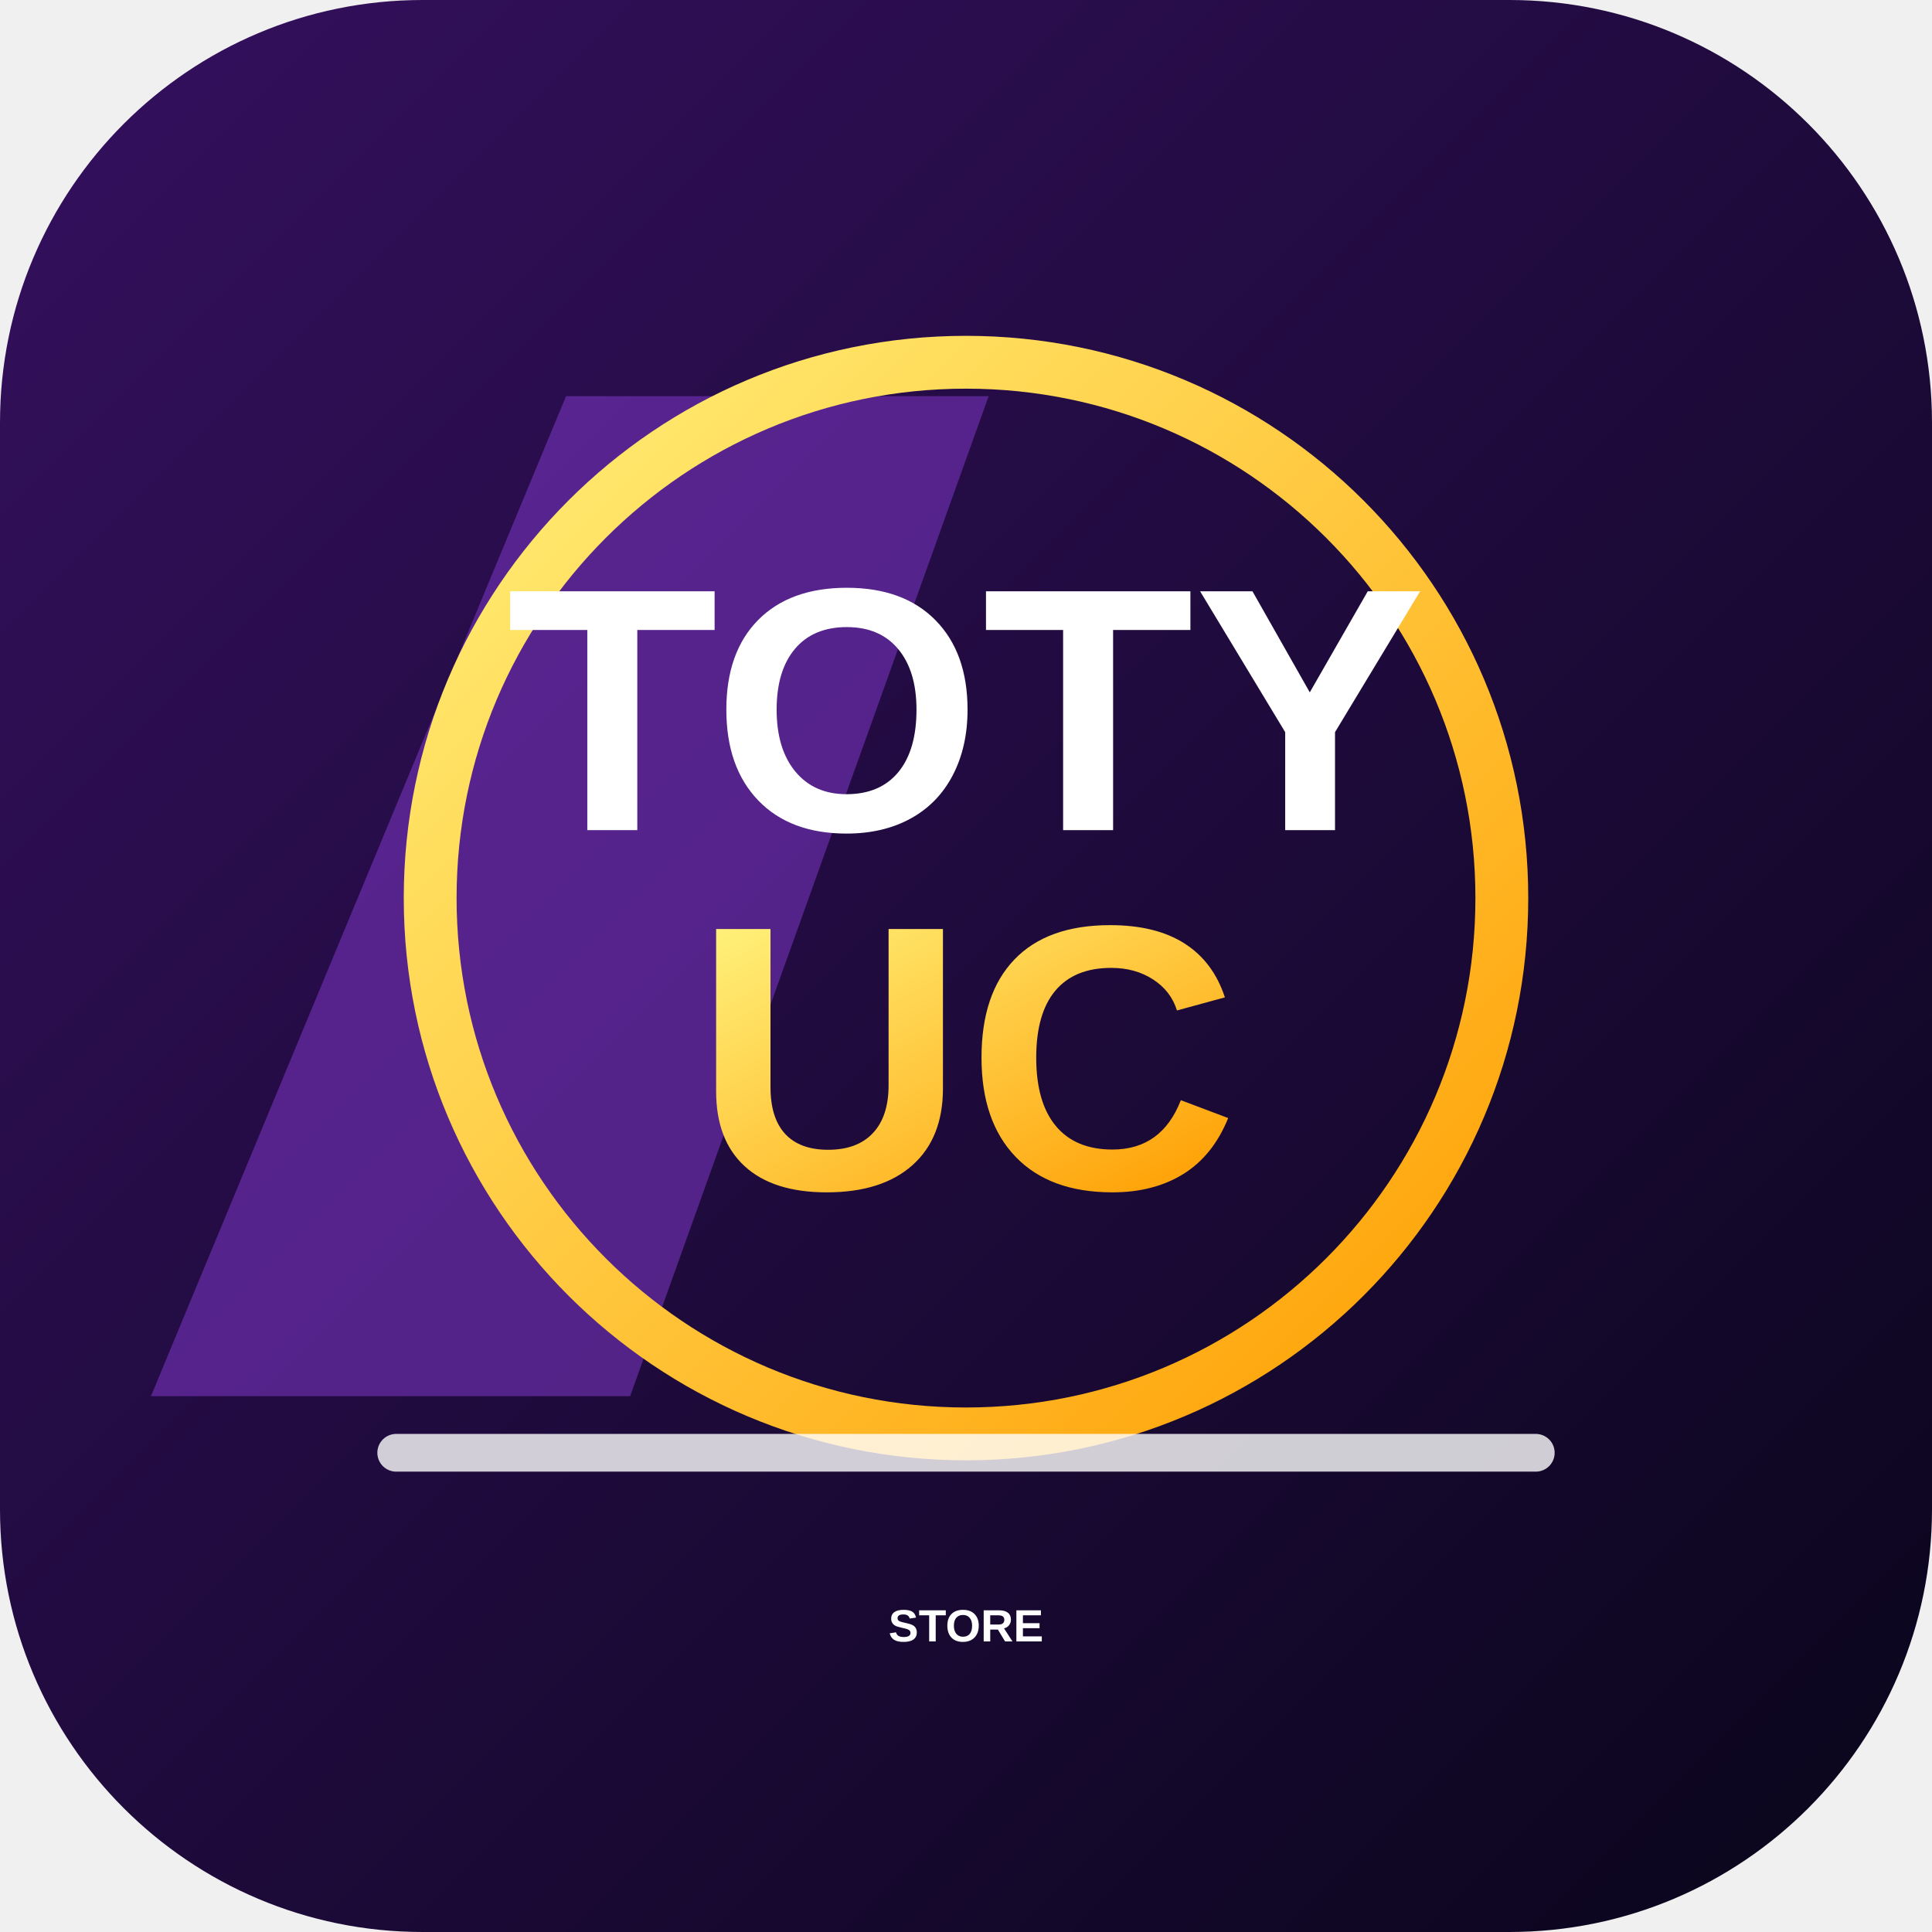
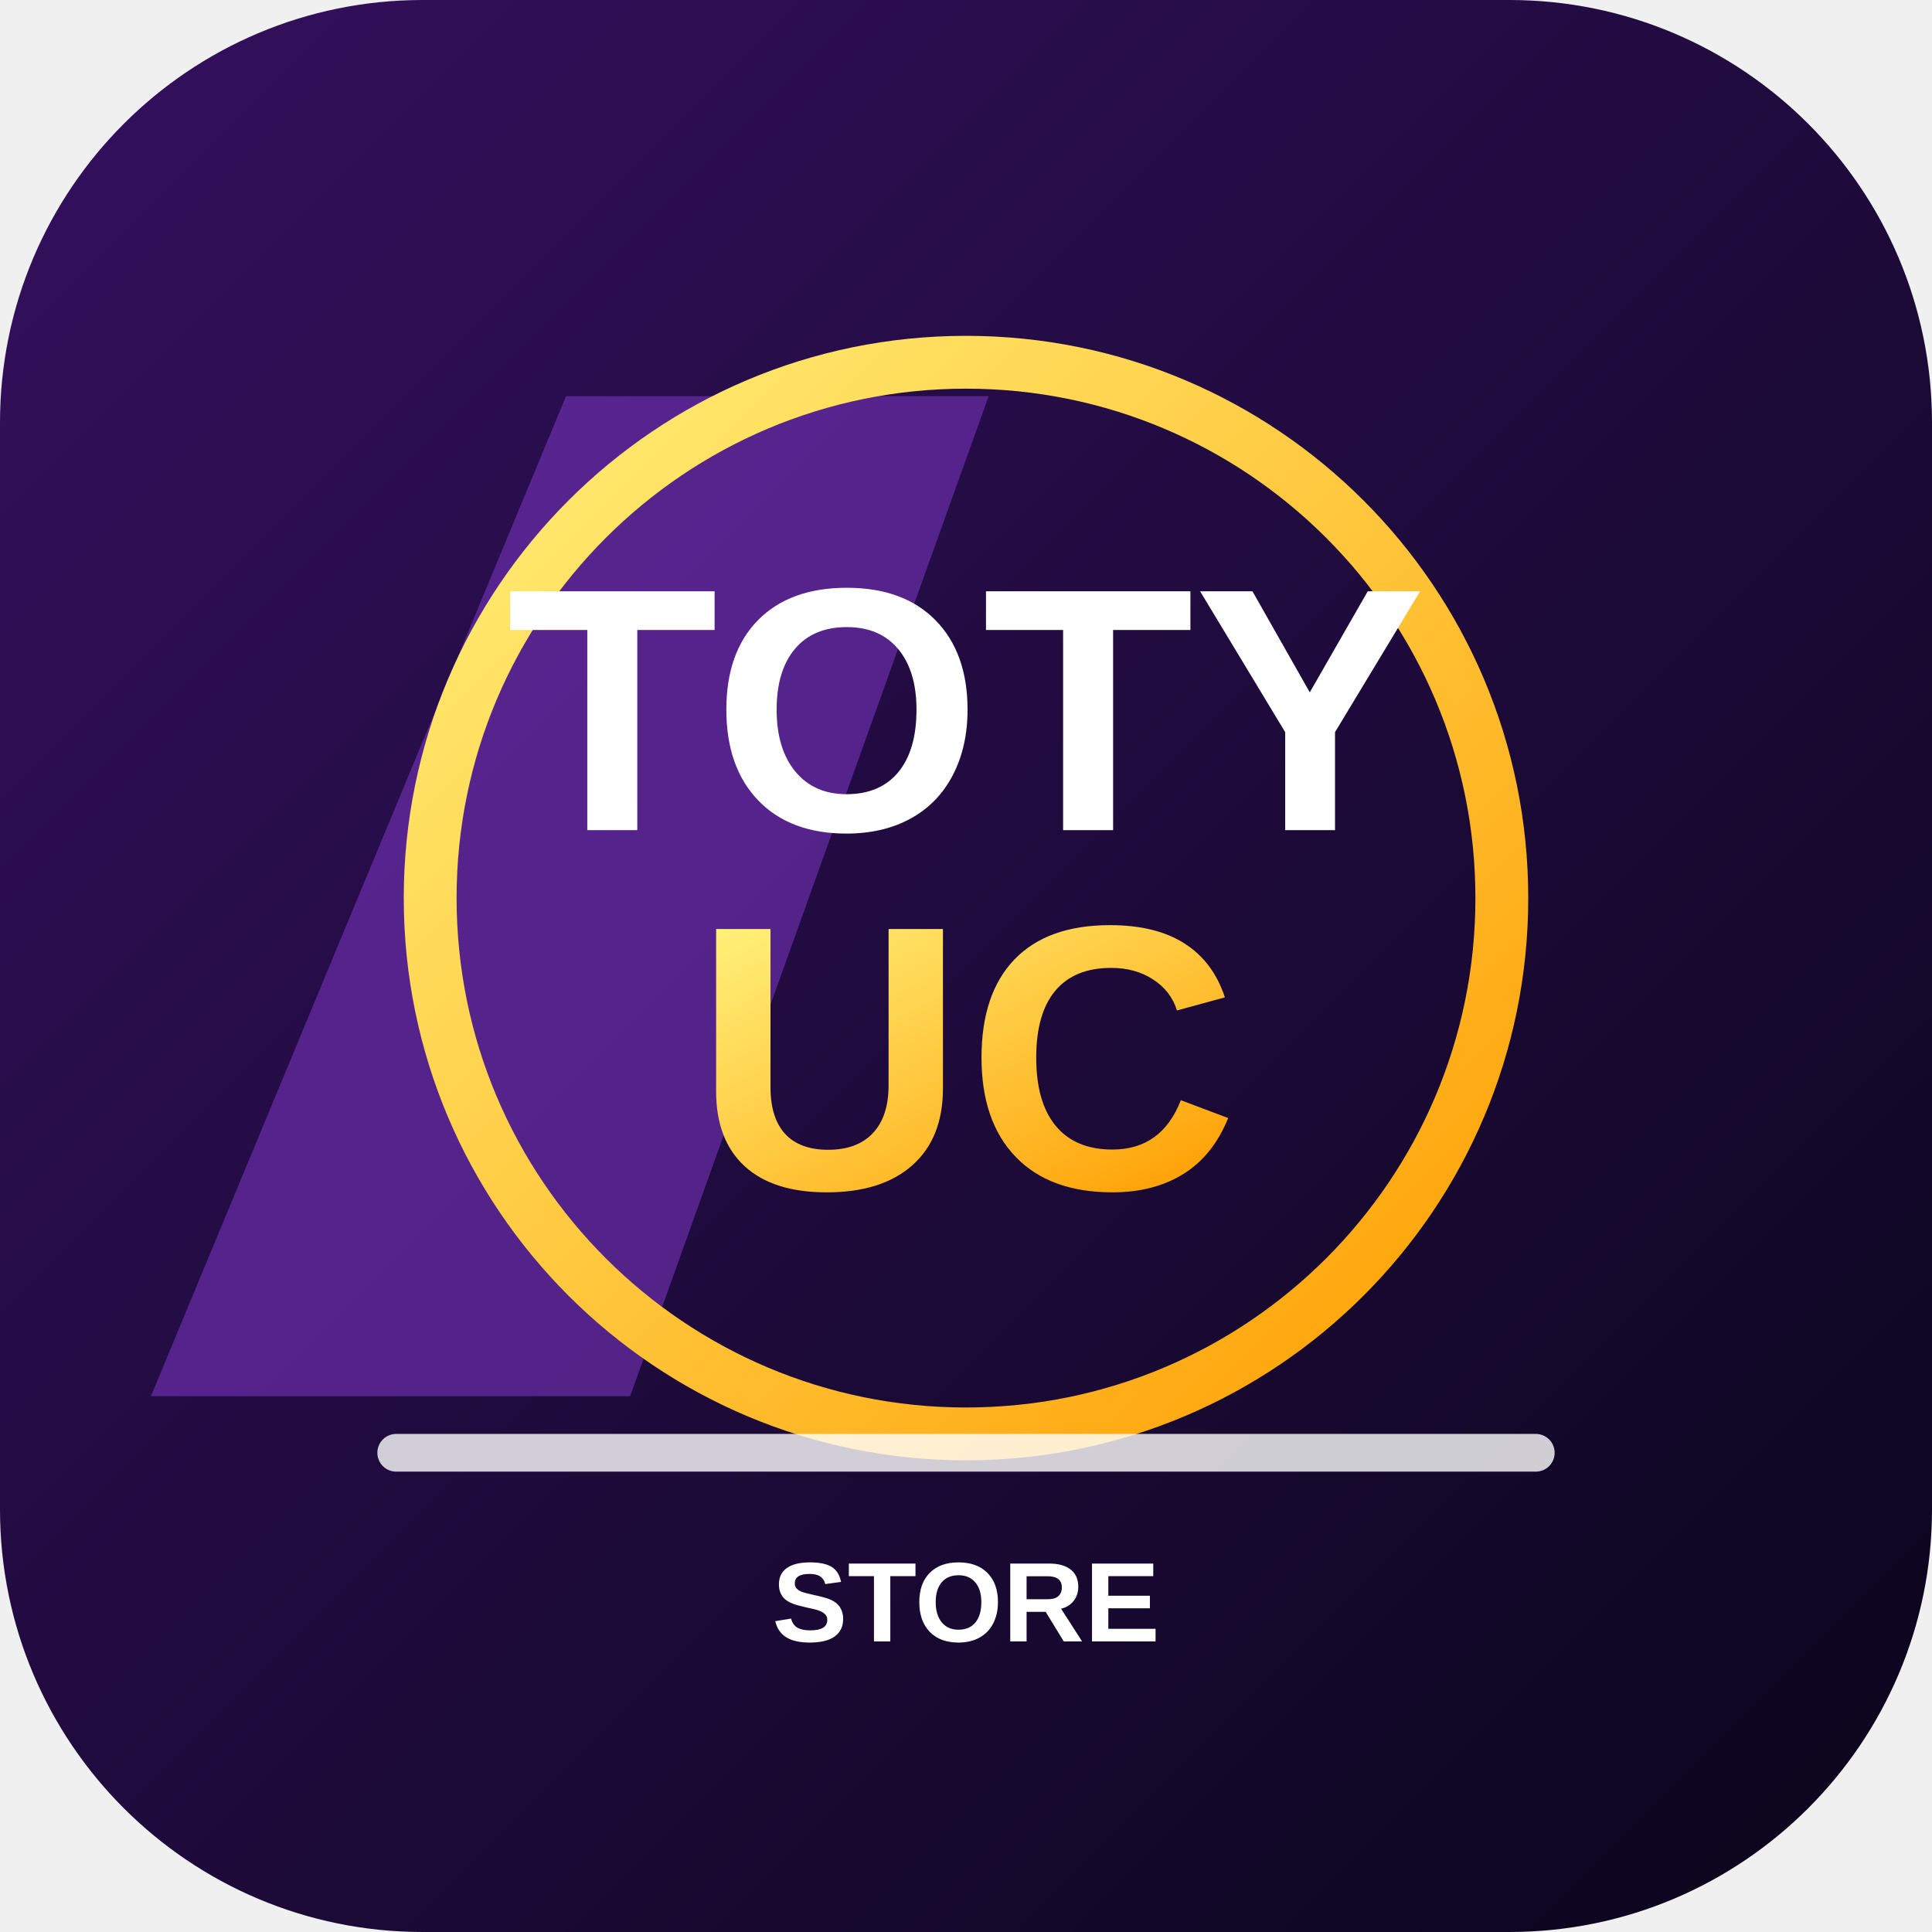
<svg xmlns="http://www.w3.org/2000/svg" viewBox="0 0 512 512">
  <defs>
    <linearGradient id="g" x1="0" y1="0" x2="1" y2="1">
      <stop stop-color="#35105f" />
      <stop offset="1" stop-color="#09051a" />
    </linearGradient>
    <linearGradient id="y" x1="0" y1="0" x2="1" y2="1">
      <stop stop-color="#fff17a" />
      <stop offset="1" stop-color="#ff9d00" />
    </linearGradient>
  </defs>
  <rect width="512" height="512" rx="112" fill="url(#g)" />
  <path d="M40 370 150 105h58l-94 265zM190 105h72l-95 265h-72z" fill="#7d36c7" opacity=".55" />
  <circle cx="256" cy="238" r="142" fill="none" stroke="url(#y)" stroke-width="14" />
  <text x="256" y="220" font-family="Arial,sans-serif" font-size="92" font-weight="900" text-anchor="middle" fill="#fff">TOTY</text>
  <text x="256" y="315" font-family="Arial,sans-serif" font-size="100" font-weight="900" text-anchor="middle" fill="url(#y)">UC</text>
  <path d="M105 385h302" stroke="#fff" stroke-width="10" stroke-linecap="round" opacity=".8" />
-   <text x="256" y="435" font-family="Arial,sans-serif" font-size=" thirty" font-weight="700" text-anchor="middle" fill="#fff">STORE</text>
+   <text x="256" y="435" font-family="Arial,sans-serif" font-size="30" font-weight="700" text-anchor="middle" fill="#fff">STORE</text>
</svg>
